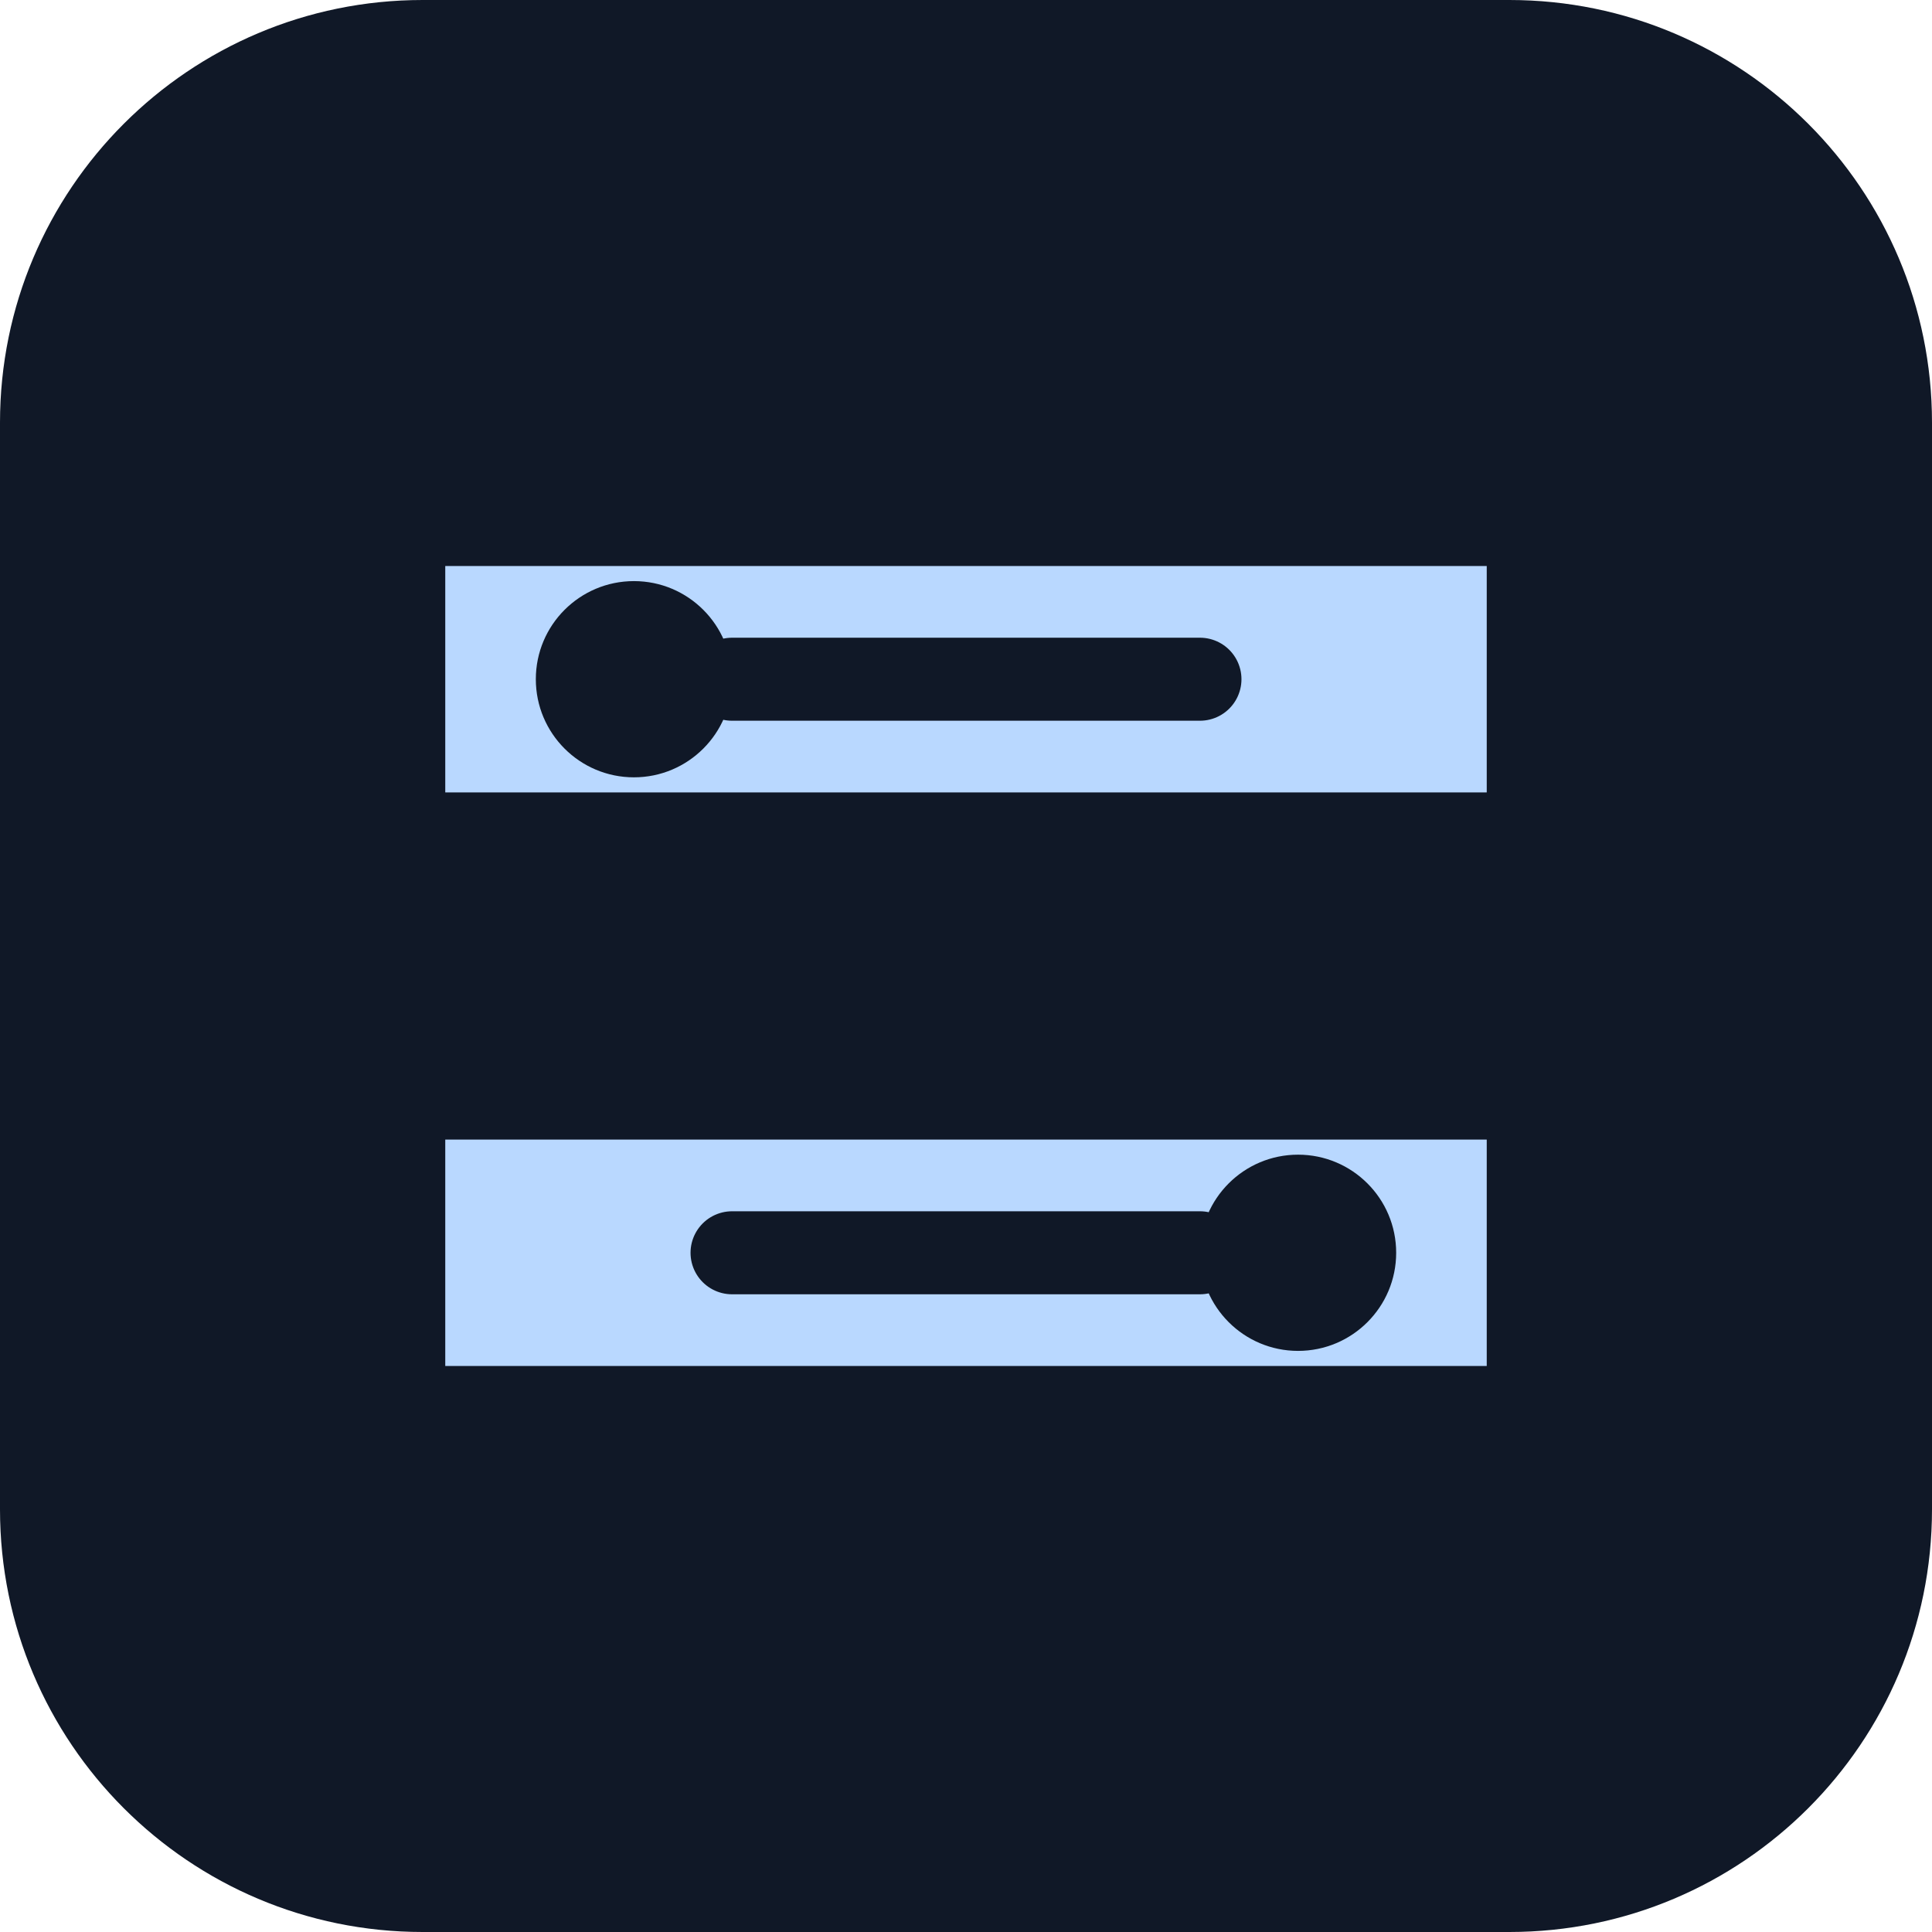
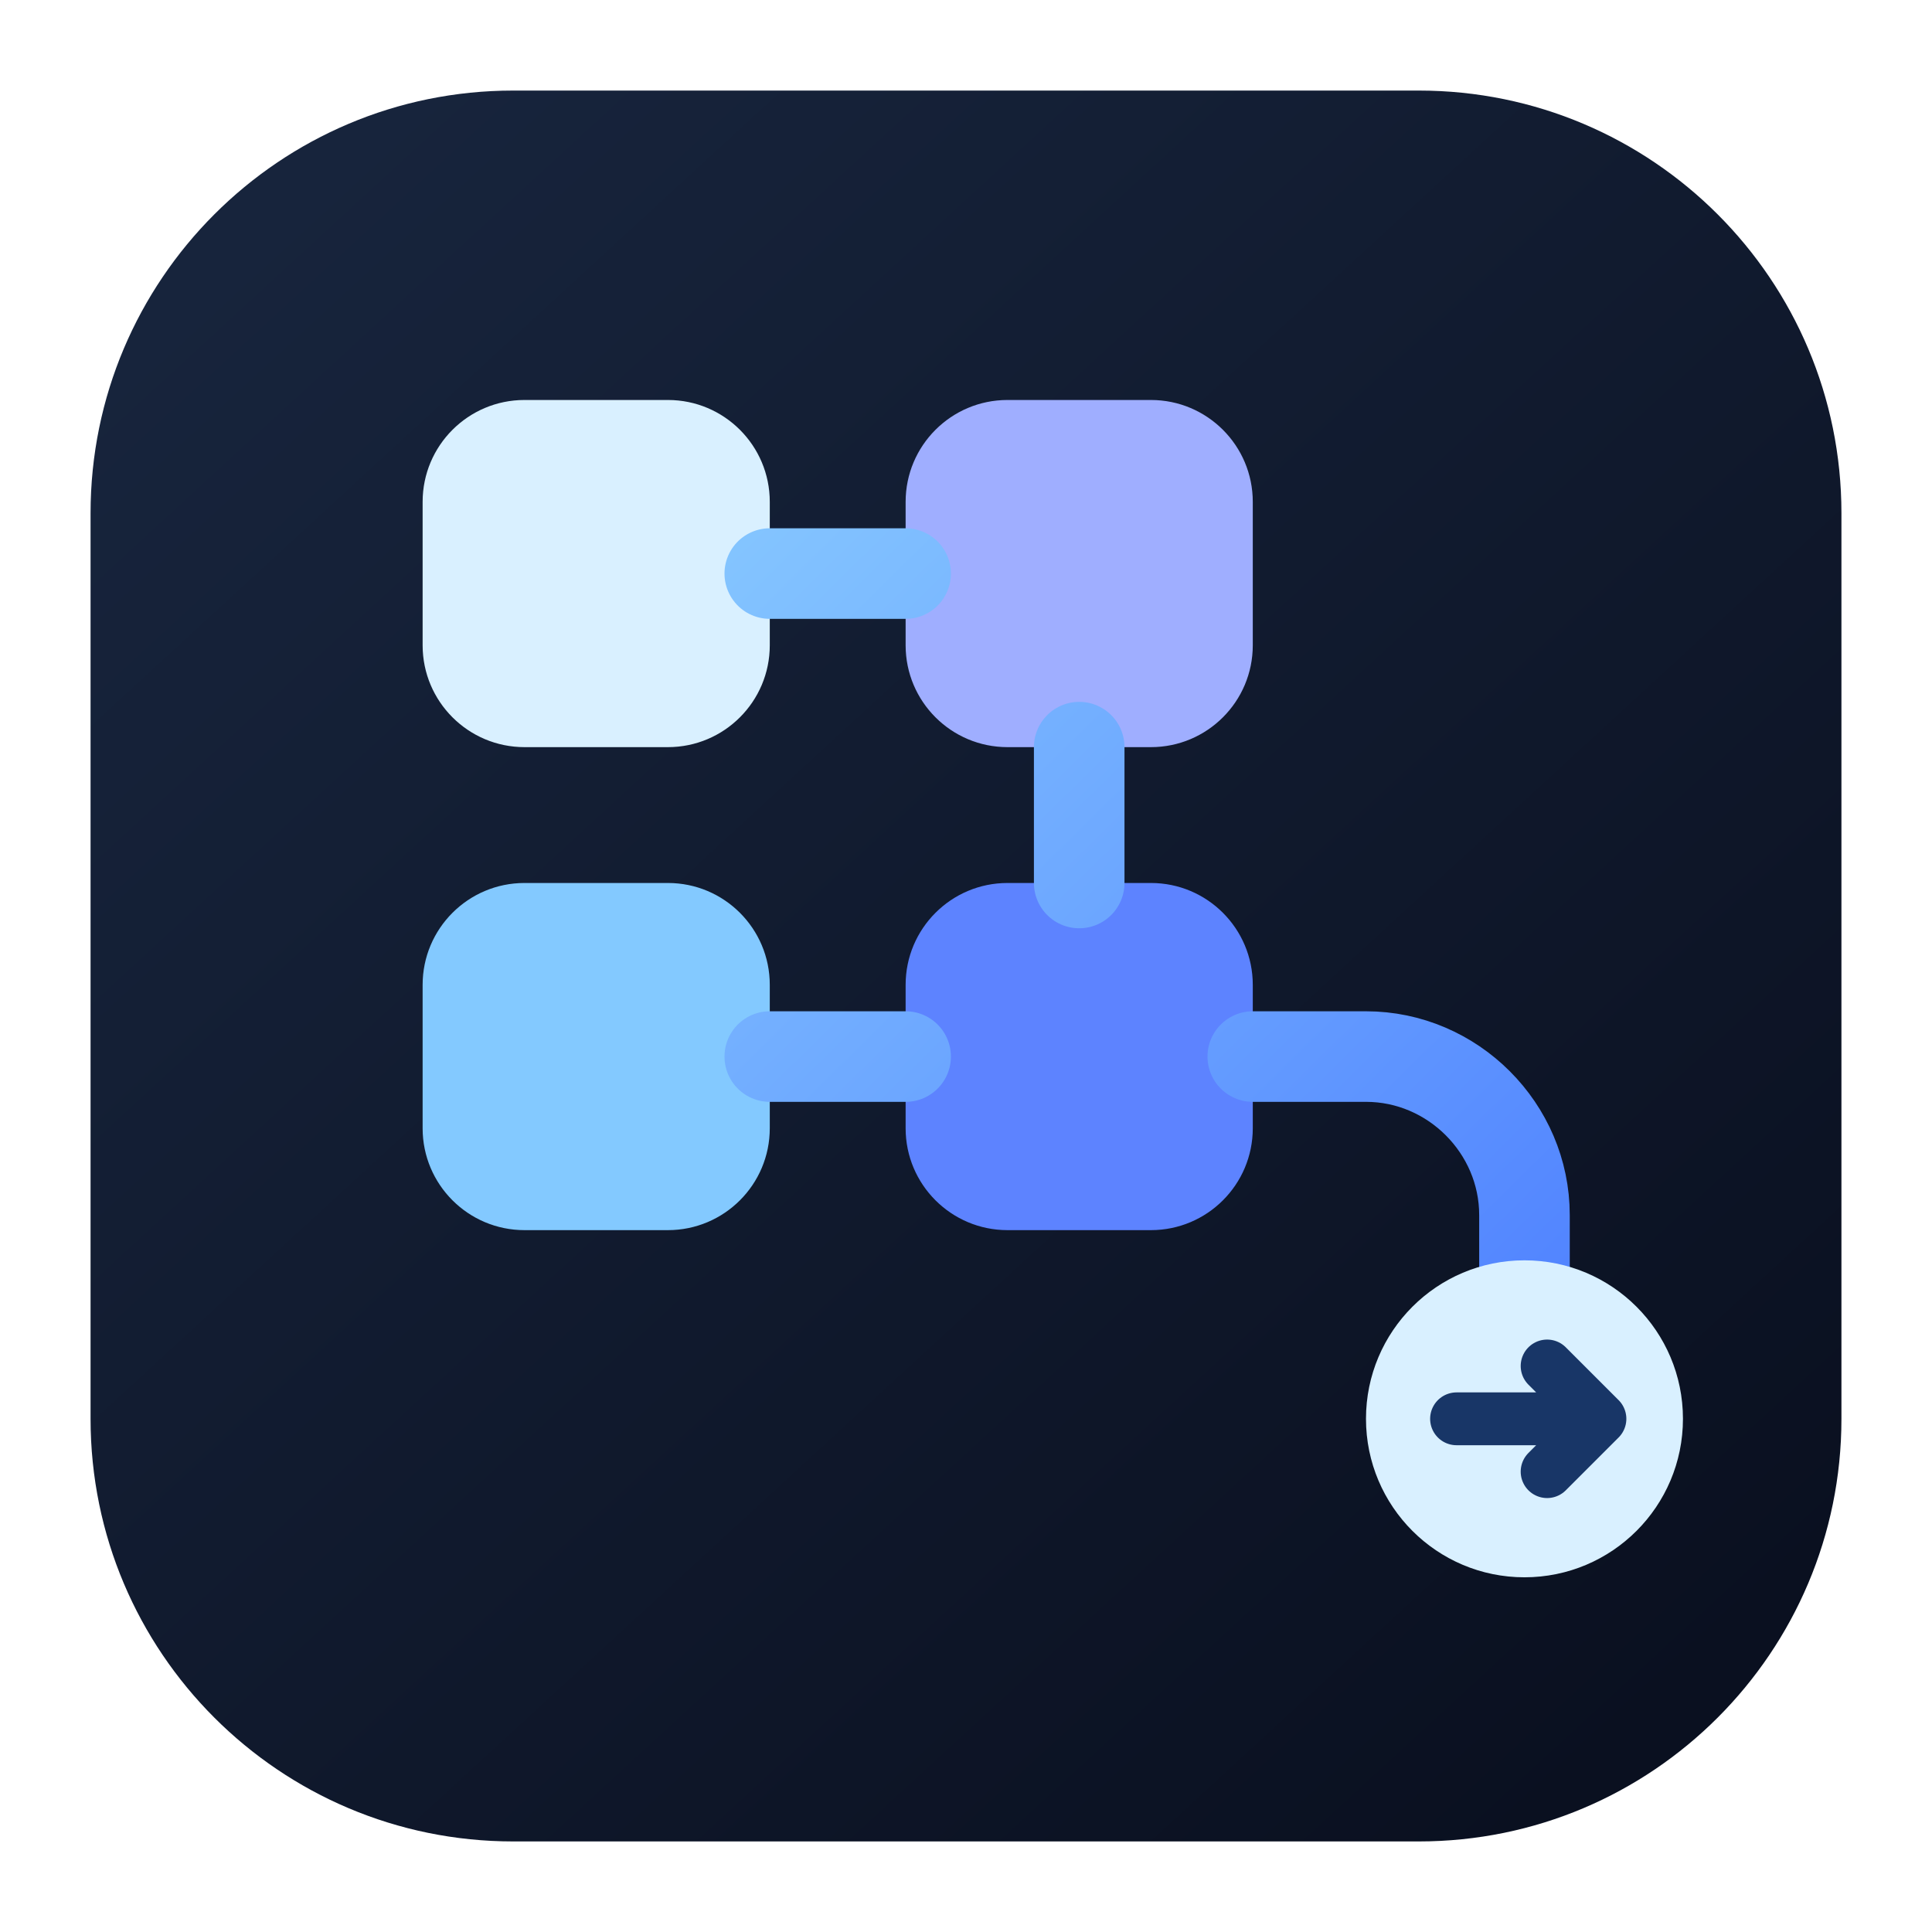
<svg xmlns="http://www.w3.org/2000/svg" viewBox="0 0 512 512">
-   <rect width="512" height="512" rx="112" fill="#101827" />
-   <path d="M118 150h276v60H118zm0 152h276v60H118z" fill="#b9d8ff" />
-   <circle cx="168" cy="180" r="26" fill="#101827" />
-   <circle cx="344" cy="332" r="26" fill="#101827" />
-   <path d="M194 180h124M194 332h124" stroke="#101827" stroke-width="22" stroke-linecap="round" />
+   <defs>
+     <linearGradient id="bg" x1="72" y1="56" x2="440" y2="456" gradientUnits="userSpaceOnUse">
+       <stop stop-color="#17243C" />
+       <stop offset="1" stop-color="#0A1020" />
+     </linearGradient>
+     <linearGradient id="route" x1="126" y1="116" x2="404" y2="398" gradientUnits="userSpaceOnUse">
+       <stop stop-color="#8FD3FF" />
+       <stop offset="1" stop-color="#4C7DFF" />
+     </linearGradient>
+   </defs>
+   <rect x="24" y="24" width="464" height="464" rx="112" fill="url(#bg)" />
+   <rect x="112" y="106" width="92" height="92" rx="27" fill="#D9F0FF" />
+   <rect x="112" y="234" width="92" height="92" rx="27" fill="#83C9FF" />
+   <rect x="240" y="106" width="92" height="92" rx="27" fill="#9FAEFF" />
+   <rect x="240" y="234" width="92" height="92" rx="27" fill="#5D83FF" />
+   <path d="M204 152h36M204 280h36M286 198v36M332 280h30c23 0 42 19 42 42v18" fill="none" stroke="url(#route)" stroke-width="24" stroke-linecap="round" stroke-linejoin="round" />
+   <circle cx="404" cy="376" r="42" fill="#D9F0FF" />
+   <path d="M386 376h36M410 362l14 14-14 14" fill="none" stroke="#183667" stroke-width="14" stroke-linecap="round" stroke-linejoin="round" />
</svg>
